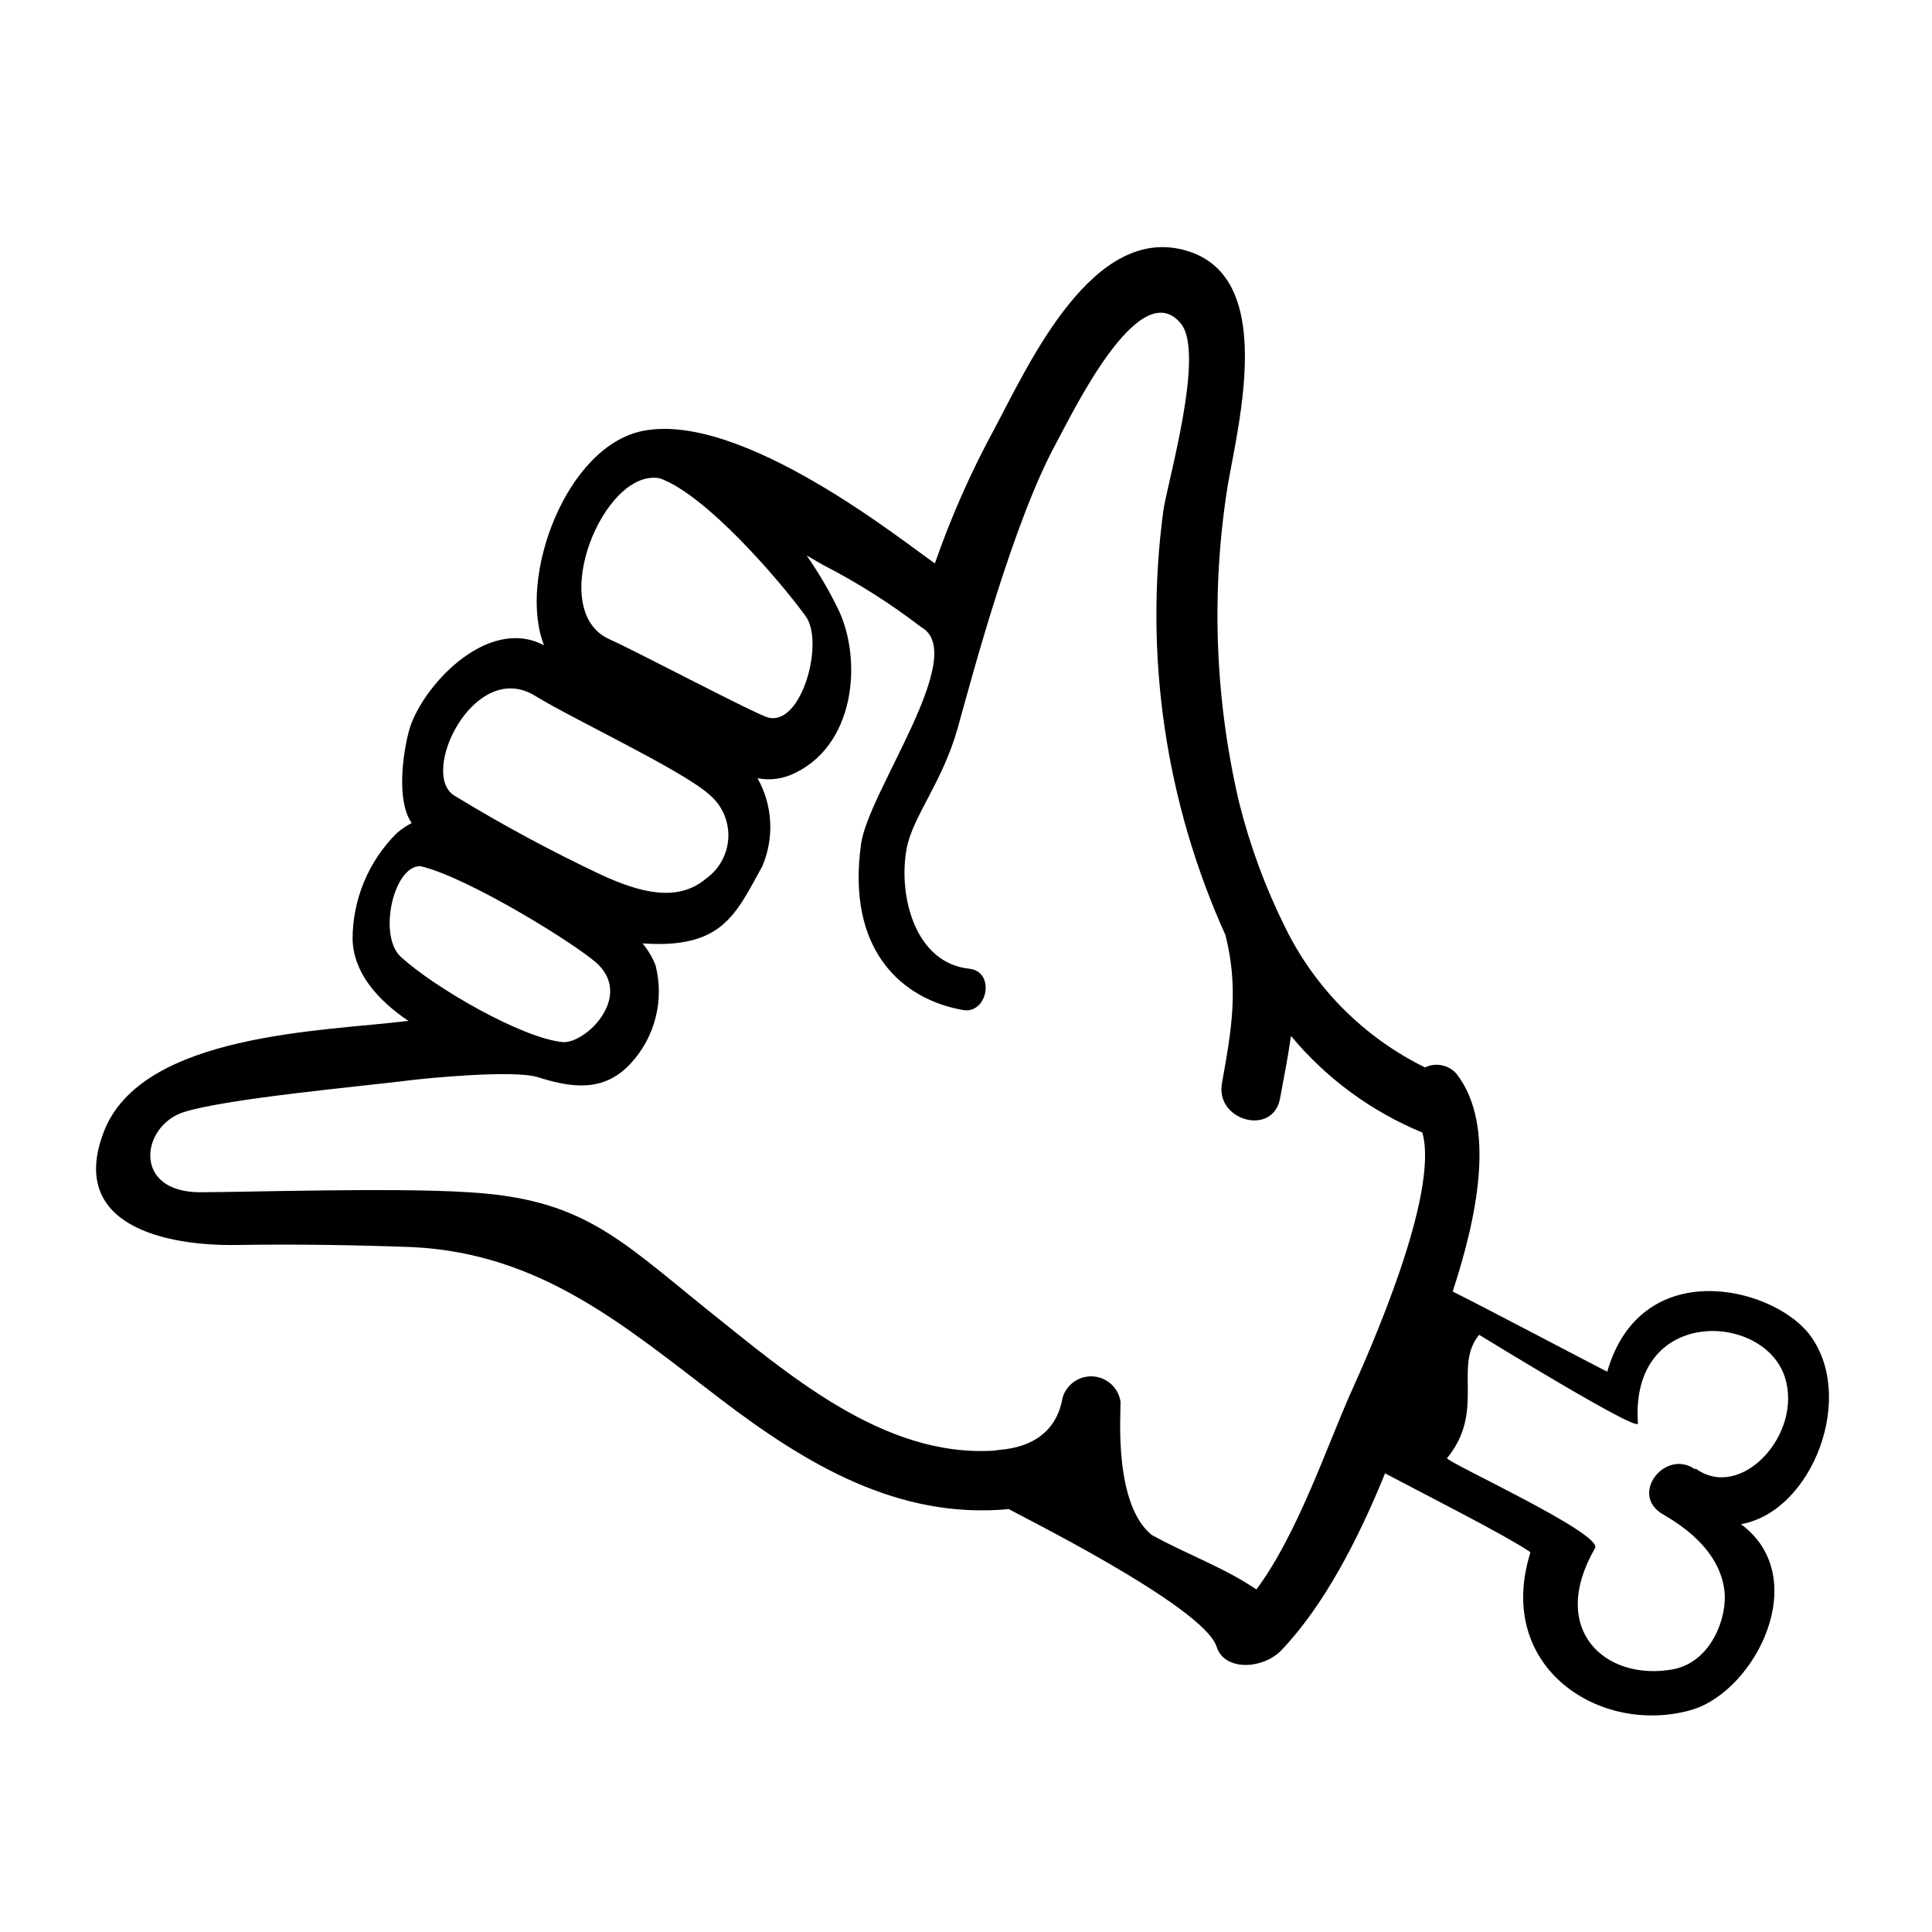
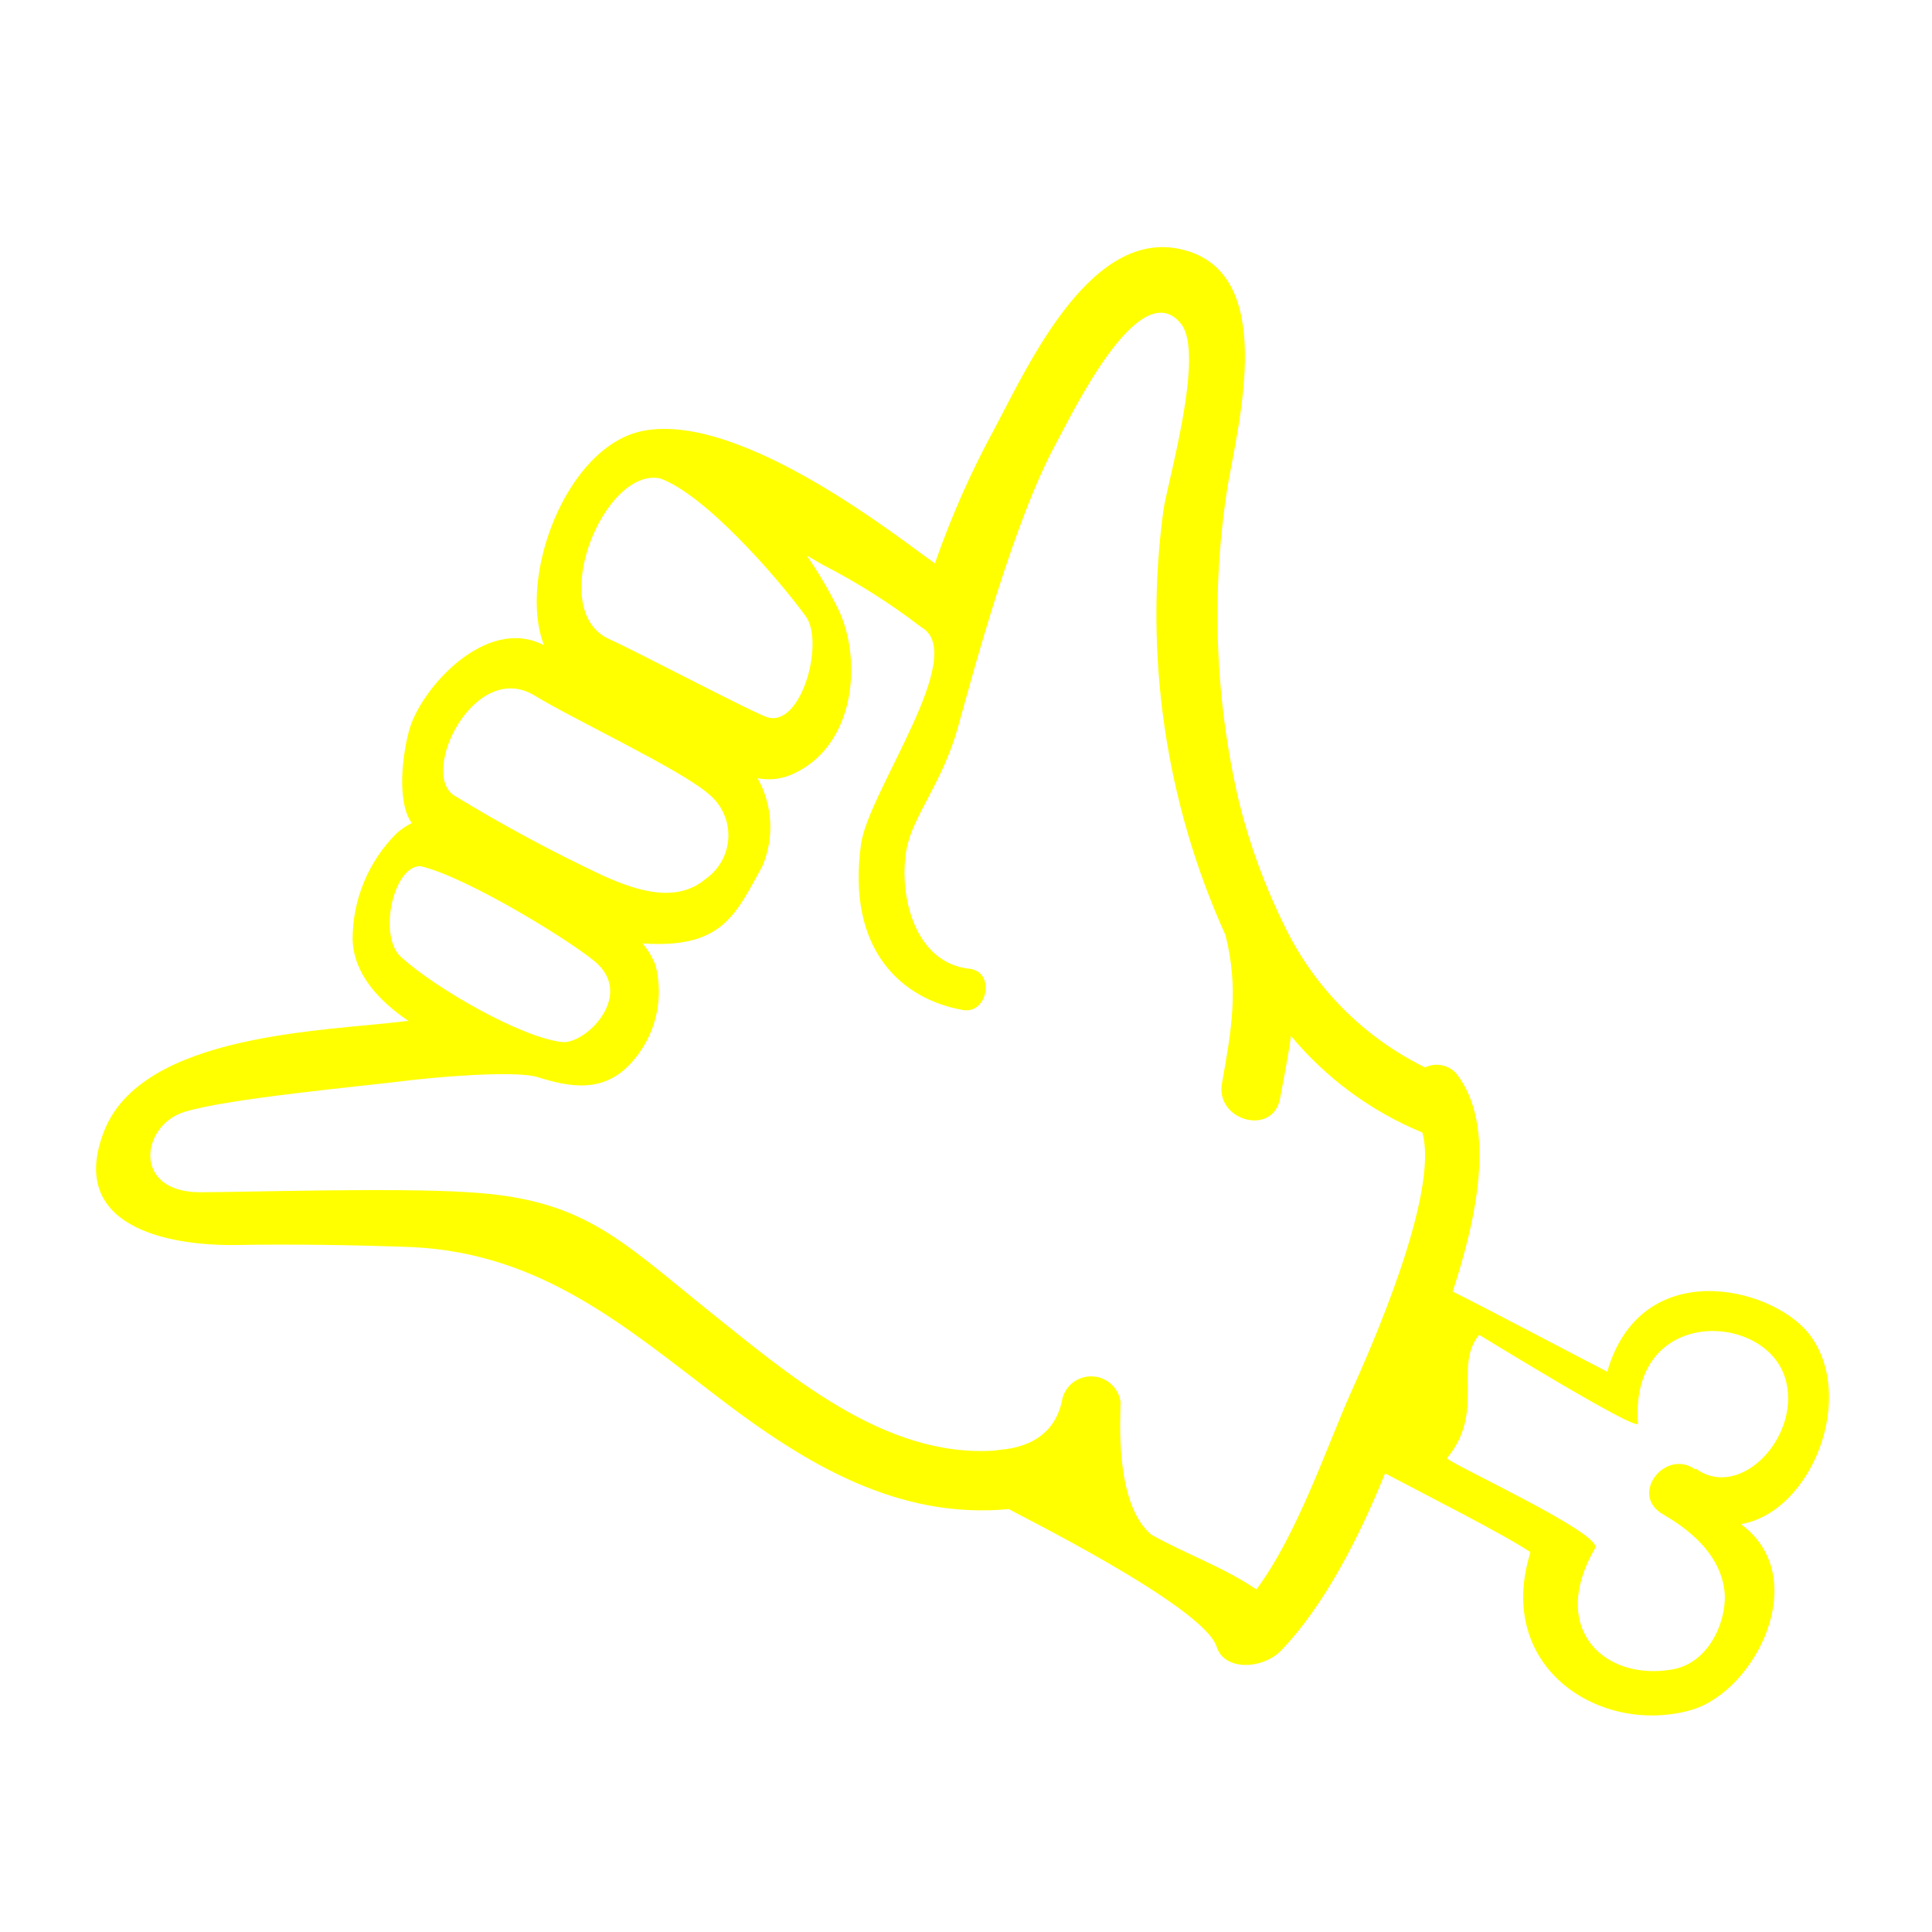
- <svg xmlns="http://www.w3.org/2000/svg" viewBox="0 0 100 100" x="0px" y="0px" style="fill:black">
+ <svg xmlns="http://www.w3.org/2000/svg" viewBox="0 0 100 100" x="0px" y="0px" style="fill:yellow">
  <g data-name="Layer 1">
    <path d="M93.6,69c-2-2.46-8.68-4-10.41,2-1.14-.58-6.42-3.37-8-4.15,1.23-3.76,2.29-8.57.2-11.27a1.37,1.37,0,0,0-1.63-.33A15.82,15.82,0,0,1,66.52,48a31.87,31.87,0,0,1-2.39-6.49,42.56,42.56,0,0,1-.58-16.4C64.15,21.69,66,14.4,61.49,13c-4.89-1.54-8.22,5.81-10,9.16a46.55,46.55,0,0,0-3.1,7c-1.48-1-9.94-7.87-15.1-6.86-4,.78-6.51,7.63-5.13,11.1-3-1.58-6.44,2.28-7,4.46-.31,1.16-.65,3.61.15,4.74a3.81,3.81,0,0,0-.77.52,7.73,7.73,0,0,0-2.29,5.52c.06,1.73,1.29,3.12,2.9,4.21h-.11c-4.23.53-13.72.62-15.67,5.74-1.86,4.85,3.2,5.91,6.9,5.85,3-.05,6.07,0,9.09.11,6.65.34,10.93,4.05,15.94,7.87,4.47,3.41,9.23,6.23,14.92,5.69.11.11,10.07,5,10.75,7.12.4,1.29,2.41,1.17,3.35.19,2.21-2.31,4-5.78,5.37-9.16,2.36,1.25,6.06,3.11,7.51,4.07l0,.07c-1.83,5.94,3.66,9.46,8.37,8.1,3.32-1,6.26-6.87,2.54-9.61C93.82,78.25,96.14,72.19,93.6,69ZM34.16,24.76c2.33.83,6.08,5.13,7.53,7.12,1,1.32-.18,5.71-1.93,5.26-.63-.16-6.84-3.44-8.21-4.05C28.21,31.6,31.26,24.18,34.16,24.76ZM27.67,36c1.94,1.2,7.53,3.81,9,5.09a2.75,2.75,0,0,1-.13,4.39c-1.47,1.24-3.41.72-5.4-.19a80.67,80.67,0,0,1-7.64-4.12C21.69,40,24.55,34.12,27.67,36ZM20.75,49.53c-1.19-1.08-.4-4.7,1-4.7,2.48.56,8.34,4.21,9.23,5.11,1.72,1.73-.67,4.07-1.85,4C27,53.73,22.5,51.13,20.75,49.53ZM69.93,72.06c-1.22,2.72-2.76,7.34-4.9,10.21-1.69-1.15-3.6-1.81-5.43-2.83C57.67,77.84,58,73.35,58,72.56A1.54,1.54,0,0,0,55,72.34c-.48,2.8-3.3,2.65-3.49,2.74-5.79.4-10.77-4-15-7.37-4.52-3.65-6.43-5.66-12.27-6-3.82-.25-11.61,0-13.88,0-3.54,0-3.06-3.45-.84-4.15s9.26-1.34,11.58-1.63c1-.13,5.48-.56,6.72-.18,1.75.55,3.41.81,4.81-.69a5.48,5.48,0,0,0,1.3-5.1,4.23,4.23,0,0,0-.67-1.13c4.14.29,4.82-1.51,6.2-4a5.17,5.17,0,0,0-.25-4.55,3,3,0,0,0,1.67-.15c3.42-1.4,3.78-6,2.49-8.63a20.82,20.82,0,0,0-1.62-2.75l.83.48a33.32,33.32,0,0,1,5.1,3.23c2.51,1.39-2.72,8.48-3.11,11.21-.78,5.55,2.15,8.07,5.29,8.61,1.26.21,1.68-2,.3-2.14-2.8-.3-3.67-3.77-3.24-6.18.3-1.69,1.87-3.46,2.66-6.31s2.88-10.67,5.08-14.7c.79-1.44,4.32-8.86,6.47-6.19,1.25,1.55-.71,8.23-.91,9.64a40.27,40.27,0,0,0,3.21,22c.69,2.75.32,4.88-.18,7.66-.36,1.94,2.61,2.77,3,.82.21-1.12.42-2.19.57-3.26a17.54,17.54,0,0,0,6.8,5h0C74.52,61.81,70.86,70,69.93,72.06Zm17.82,4c-1.5-1.08-3.34,1.16-1.82,2.23.36.25,3,1.54,3.32,4,.19,1.31-.62,3.75-2.69,4.12-3.48.61-6.44-2.06-4-6.28.43-.75-7.8-4.5-7.66-4.66,2-2.43.31-4.76,1.66-6.38.19.11,8.13,5,8.22,4.6-.44-6.06,6.5-5.8,7.6-2.42C93.34,74.21,90.11,77.75,87.75,76Z" />
  </g>
</svg>
